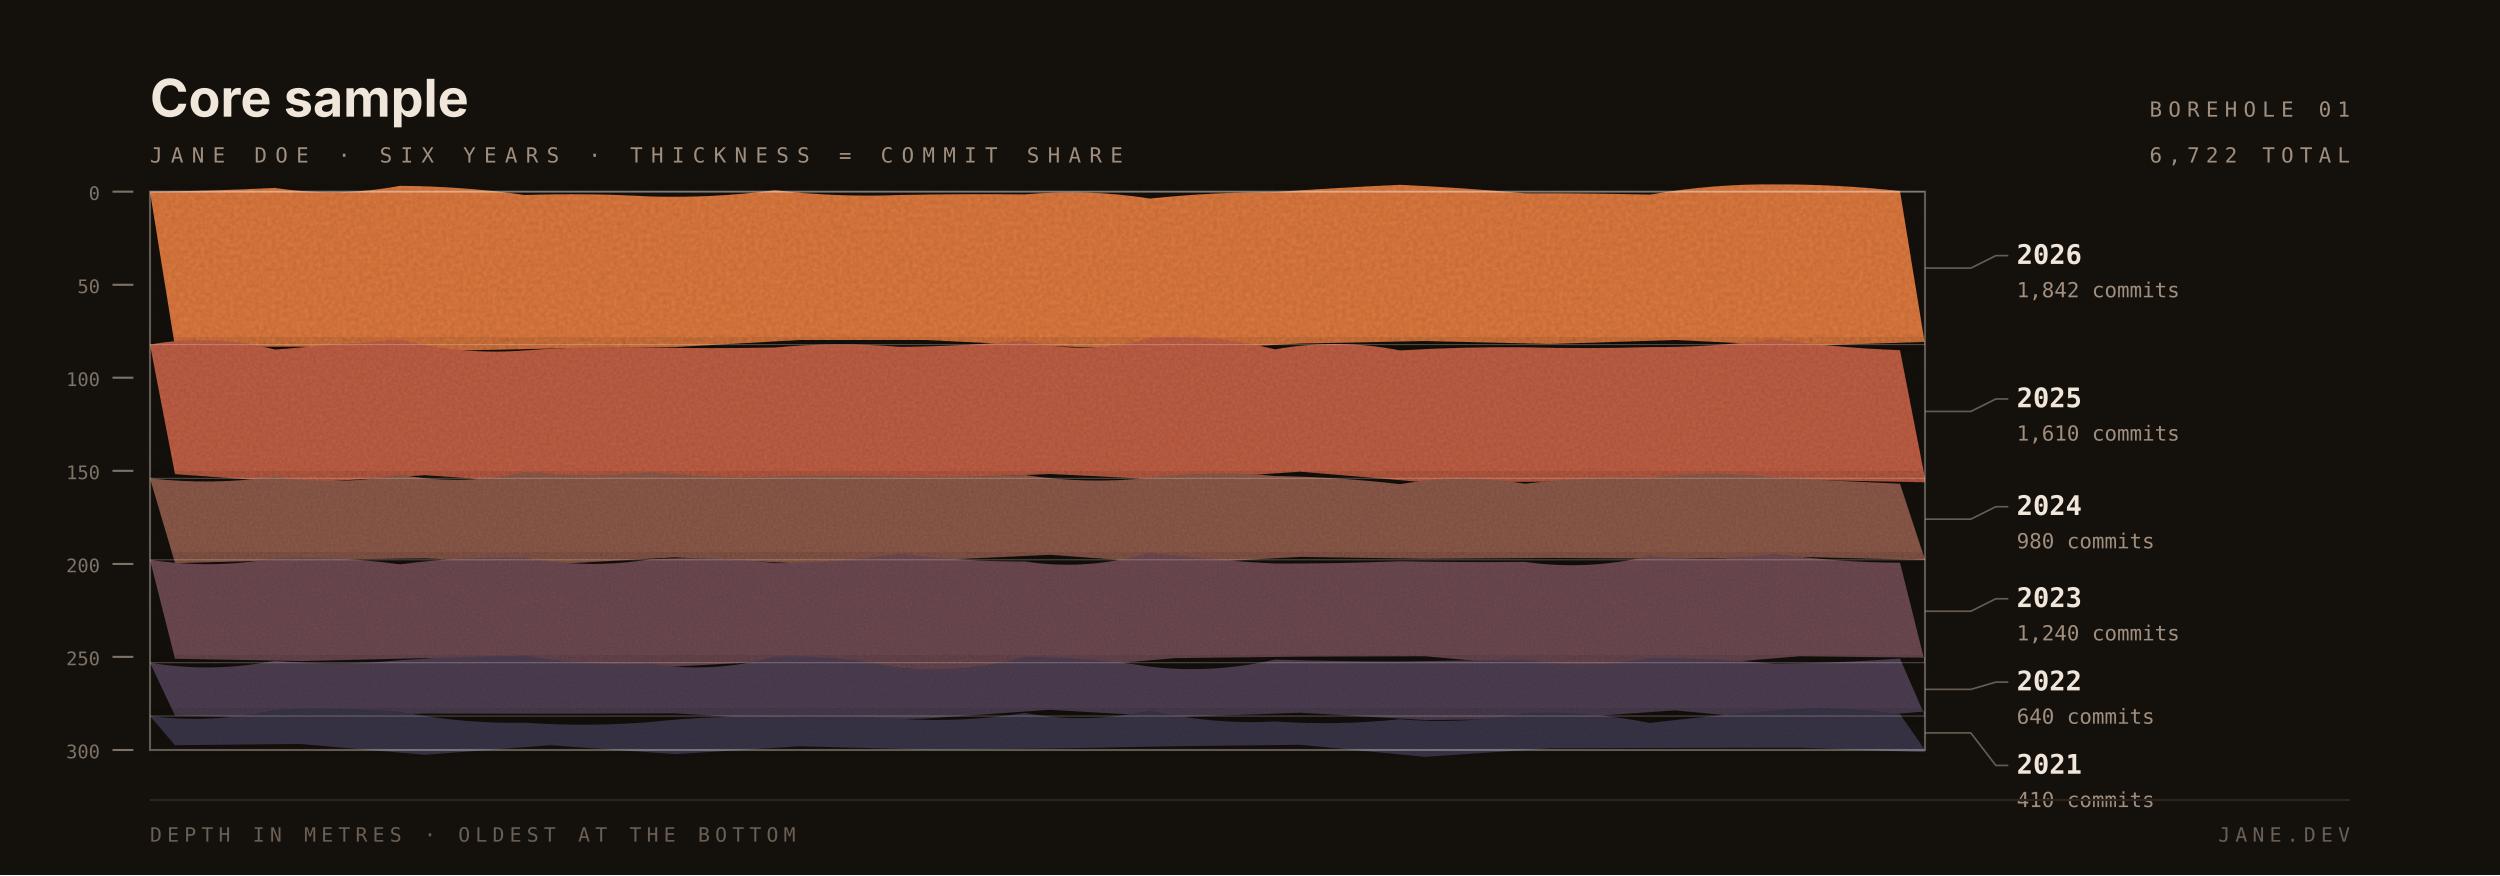
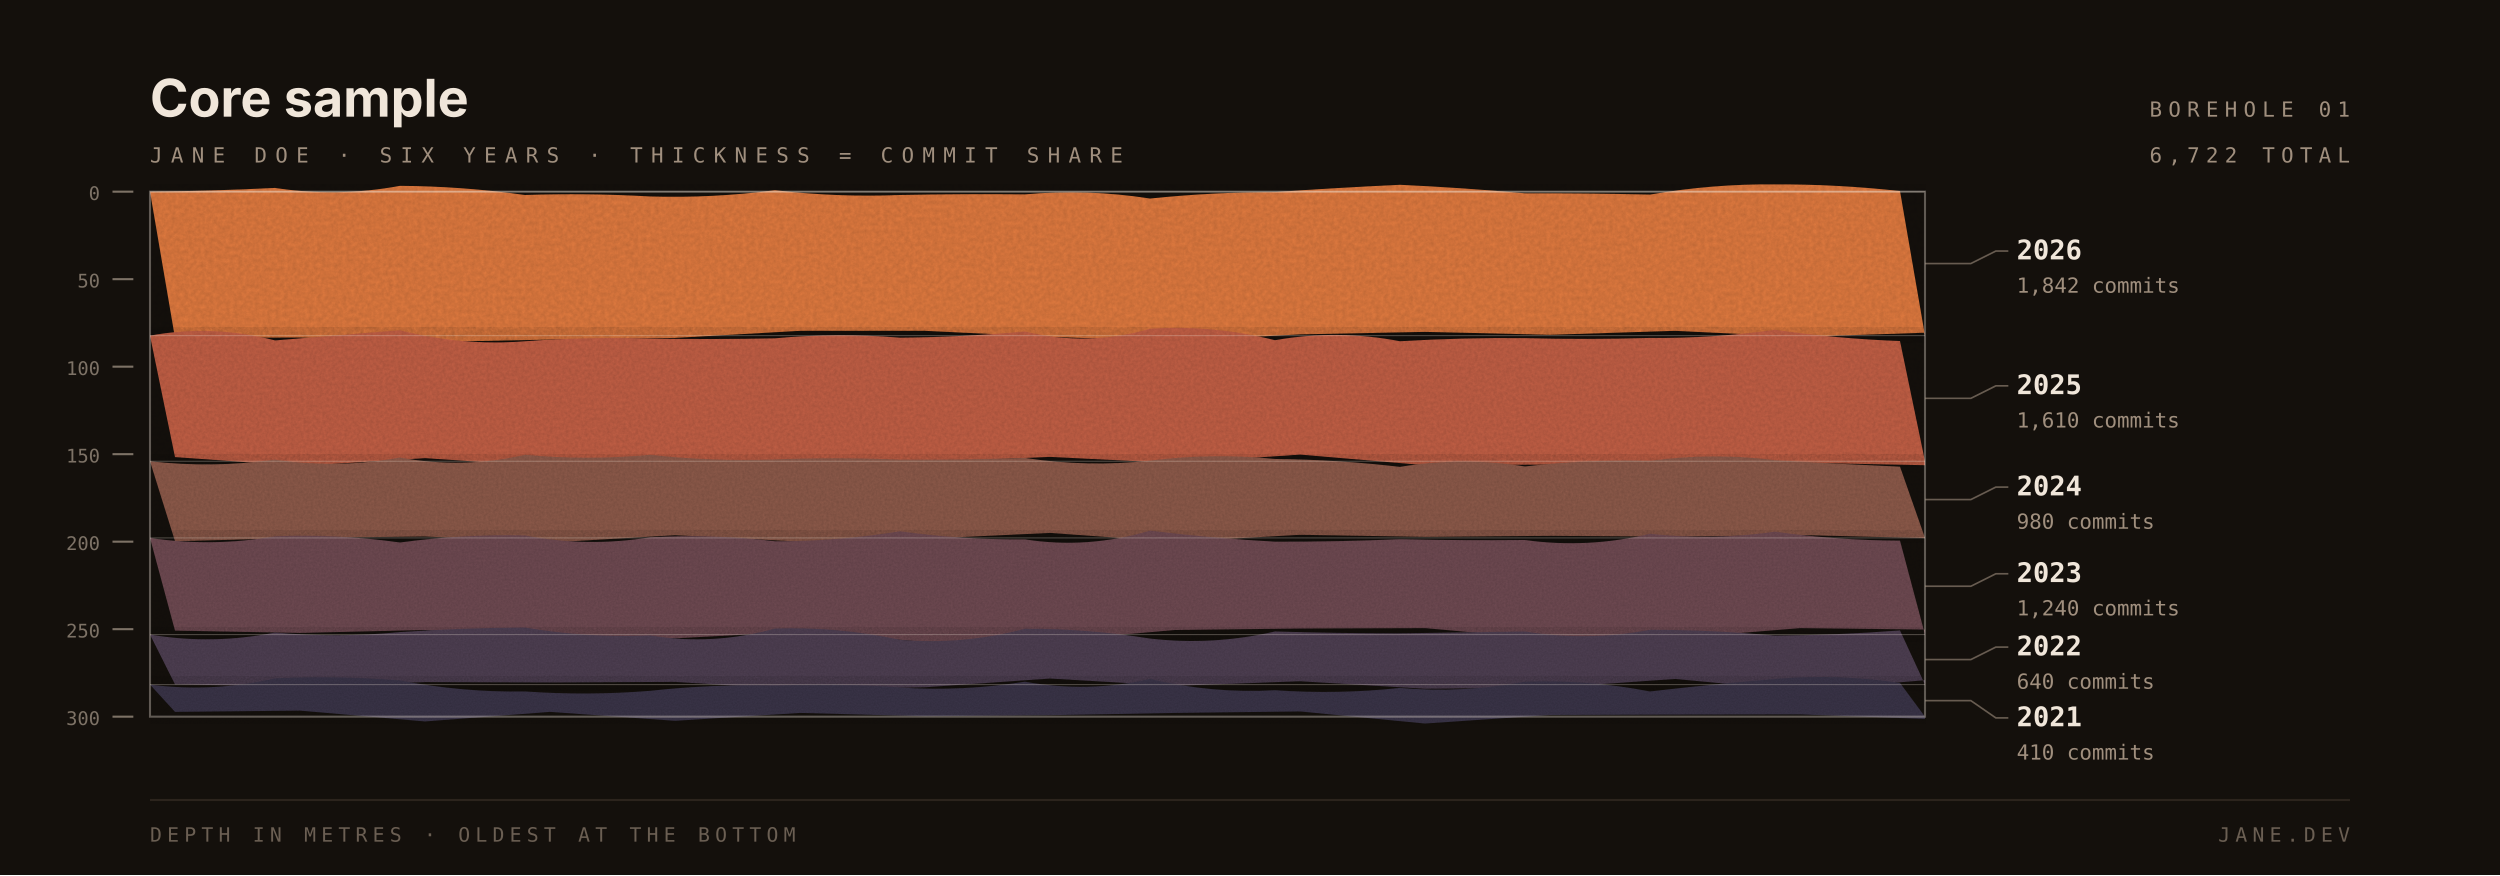
<svg xmlns="http://www.w3.org/2000/svg" viewBox="0 0 1200 420" width="1200" height="420" role="img" aria-label="Strata Core — six years of contributions as a drilled core sample">
  <defs>
    <filter id="st-g0" x="0" y="0" width="100%" height="100%">
      <feTurbulence type="fractalNoise" baseFrequency="0.50" numOctaves="3" seed="7" result="n" />
      <feColorMatrix in="n" type="matrix" values="0 0 0 0 0  0 0 0 0 0  0 0 0 0 0  0 0 0 0.28 0" />
    </filter>
    <filter id="st-g1" x="0" y="0" width="100%" height="100%">
      <feTurbulence type="fractalNoise" baseFrequency="0.66" numOctaves="3" seed="8" result="n" />
      <feColorMatrix in="n" type="matrix" values="0 0 0 0 0  0 0 0 0 0  0 0 0 0 0  0 0 0 0.28 0" />
    </filter>
    <filter id="st-g2" x="0" y="0" width="100%" height="100%">
      <feTurbulence type="fractalNoise" baseFrequency="0.82" numOctaves="3" seed="9" result="n" />
      <feColorMatrix in="n" type="matrix" values="0 0 0 0 0  0 0 0 0 0  0 0 0 0 0  0 0 0 0.28 0" />
    </filter>
    <filter id="st-g3" x="0" y="0" width="100%" height="100%">
      <feTurbulence type="fractalNoise" baseFrequency="0.98" numOctaves="3" seed="10" result="n" />
      <feColorMatrix in="n" type="matrix" values="0 0 0 0 0  0 0 0 0 0  0 0 0 0 0  0 0 0 0.28 0" />
    </filter>
    <filter id="st-g4" x="0" y="0" width="100%" height="100%">
      <feTurbulence type="fractalNoise" baseFrequency="1.14" numOctaves="3" seed="11" result="n" />
      <feColorMatrix in="n" type="matrix" values="0 0 0 0 0  0 0 0 0 0  0 0 0 0 0  0 0 0 0.28 0" />
    </filter>
    <filter id="st-g5" x="0" y="0" width="100%" height="100%">
      <feTurbulence type="fractalNoise" baseFrequency="1.30" numOctaves="3" seed="12" result="n" />
      <feColorMatrix in="n" type="matrix" values="0 0 0 0 0  0 0 0 0 0  0 0 0 0 0  0 0 0 0.28 0" />
    </filter>
  </defs>
  <rect width="1200" height="420" fill="#14100c" />
  <text x="72" y="56" font-family="system-ui, -apple-system, 'Segoe UI', sans-serif" font-size="25" font-weight="700" fill="#f0e6da">Core sample</text>
  <text x="72" y="78" font-family="ui-monospace, Menlo, Consolas, monospace" font-size="10" fill="#a08f7e" letter-spacing="4">JANE DOE · SIX YEARS · THICKNESS = COMMIT SHARE</text>
  <text x="1128" y="56" text-anchor="end" font-family="ui-monospace, Menlo, Consolas, monospace" font-size="10" fill="#a08f7e" letter-spacing="3">BOREHOLE 01</text>
  <text x="1128" y="78" text-anchor="end" font-family="ui-monospace, Menlo, Consolas, monospace" font-size="10" fill="#a08f7e" letter-spacing="3">6,722 TOTAL</text>
  <line x1="54" y1="92.0" x2="64" y2="92.0" stroke="#7d7266" />
  <text x="48" y="96.0" text-anchor="end" font-family="ui-monospace, Menlo, Consolas, monospace" font-size="9" fill="#7d7266">0</text>
-   <line x1="54" y1="136.7" x2="64" y2="136.7" stroke="#7d7266" />
-   <text x="48" y="140.7" text-anchor="end" font-family="ui-monospace, Menlo, Consolas, monospace" font-size="9" fill="#7d7266">50</text>
-   <line x1="54" y1="181.3" x2="64" y2="181.3" stroke="#7d7266" />
-   <text x="48" y="185.3" text-anchor="end" font-family="ui-monospace, Menlo, Consolas, monospace" font-size="9" fill="#7d7266">100</text>
-   <line x1="54" y1="226.0" x2="64" y2="226.0" stroke="#7d7266" />
-   <text x="48" y="230.0" text-anchor="end" font-family="ui-monospace, Menlo, Consolas, monospace" font-size="9" fill="#7d7266">150</text>
-   <line x1="54" y1="270.7" x2="64" y2="270.7" stroke="#7d7266" />
-   <text x="48" y="274.7" text-anchor="end" font-family="ui-monospace, Menlo, Consolas, monospace" font-size="9" fill="#7d7266">200</text>
-   <line x1="54" y1="315.3" x2="64" y2="315.3" stroke="#7d7266" />
-   <text x="48" y="319.3" text-anchor="end" font-family="ui-monospace, Menlo, Consolas, monospace" font-size="9" fill="#7d7266">250</text>
-   <line x1="54" y1="360.0" x2="64" y2="360.0" stroke="#7d7266" />
-   <text x="48" y="364.0" text-anchor="end" font-family="ui-monospace, Menlo, Consolas, monospace" font-size="9" fill="#7d7266">300</text>
+   <line x1="54" y1="134.0" x2="64" y2="134.0" stroke="#7d7266" />
+   <text x="48" y="138.0" text-anchor="end" font-family="ui-monospace, Menlo, Consolas, monospace" font-size="9" fill="#7d7266">50</text>
+   <line x1="54" y1="176.0" x2="64" y2="176.0" stroke="#7d7266" />
+   <text x="48" y="180.0" text-anchor="end" font-family="ui-monospace, Menlo, Consolas, monospace" font-size="9" fill="#7d7266">100</text>
+   <line x1="54" y1="218.0" x2="64" y2="218.0" stroke="#7d7266" />
+   <text x="48" y="222.0" text-anchor="end" font-family="ui-monospace, Menlo, Consolas, monospace" font-size="9" fill="#7d7266">150</text>
+   <line x1="54" y1="260.0" x2="64" y2="260.0" stroke="#7d7266" />
+   <text x="48" y="264.0" text-anchor="end" font-family="ui-monospace, Menlo, Consolas, monospace" font-size="9" fill="#7d7266">200</text>
+   <line x1="54" y1="302.0" x2="64" y2="302.0" stroke="#7d7266" />
+   <text x="48" y="306.0" text-anchor="end" font-family="ui-monospace, Menlo, Consolas, monospace" font-size="9" fill="#7d7266">250</text>
+   <line x1="54" y1="344.0" x2="64" y2="344.0" stroke="#7d7266" />
+   <text x="48" y="348.0" text-anchor="end" font-family="ui-monospace, Menlo, Consolas, monospace" font-size="9" fill="#7d7266">300</text>
  <g>
-     <path d="M72 92.0 Q102.0 91.7 132.0 90.2 Q162.0 94.8 192.0 89.2 Q222.0 89.4 252.0 93.6 Q282.0 92.6 312.0 94.3 Q342.0 95.2 372.0 91.3 Q402.0 94.8 432.0 93.6 Q462.0 93.0 492.0 93.3 Q522.0 90.6 552.0 95.3 Q582.0 92.2 612.0 92.2 Q642.0 90.1 672.0 88.7 Q702.0 90.1 732.0 92.8 Q762.0 92.7 792.0 93.4 Q822.0 88.2 852.0 88.5 Q882.0 88.4 912.0 91.7 L924 165.4 L924.0 164.1 L864.0 166.1 L804.0 163.2 L744.0 165.1 L684.0 163.7 L624.0 164.9 L564.0 168.1 L504.0 166.1 L444.0 163.2 L384.0 163.2 L324.0 166.6 L264.0 167.3 L204.0 168.6 L144.0 166.4 L84.0 166.5 Z" fill="#e07a3f" />
-     <path d="M72 92.0 Q102.0 91.7 132.0 90.2 Q162.0 94.8 192.0 89.2 Q222.0 89.4 252.0 93.6 Q282.0 92.6 312.0 94.3 Q342.0 95.2 372.0 91.3 Q402.0 94.8 432.0 93.6 Q462.0 93.0 492.0 93.3 Q522.0 90.6 552.0 95.3 Q582.0 92.2 612.0 92.2 Q642.0 90.1 672.0 88.7 Q702.0 90.1 732.0 92.8 Q762.0 92.7 792.0 93.4 Q822.0 88.2 852.0 88.5 Q882.0 88.4 912.0 91.7 L924 165.4 L924.0 164.1 L864.0 166.1 L804.0 163.2 L744.0 165.1 L684.0 163.7 L624.0 164.9 L564.0 168.1 L504.0 166.1 L444.0 163.2 L384.0 163.2 L324.0 166.6 L264.0 167.3 L204.0 168.6 L144.0 166.4 L84.0 166.5 Z" fill="#000" filter="url(#st-g0)" opacity="0.55" />
-     <path d="M72 165.4 Q102.0 160.0 132.0 167.8 Q162.0 165.3 192.0 162.9 Q222.0 170.6 252.0 168.2 Q282.0 166.0 312.0 166.8 Q342.0 167.4 372.0 166.8 Q402.0 164.0 432.0 166.5 Q462.0 166.2 492.0 163.5 Q522.0 170.9 552.0 162.2 Q582.0 160.2 612.0 167.7 Q642.0 162.3 672.0 168.2 Q702.0 166.4 732.0 166.7 Q762.0 167.5 792.0 166.6 Q822.0 166.8 852.0 162.7 Q882.0 167.0 912.0 168.1 L924 229.6 L924.0 231.5 L864.0 230.3 L804.0 229.8 L744.0 231.2 L684.0 231.5 L624.0 226.4 L564.0 230.5 L504.0 227.5 L444.0 230.1 L384.0 229.7 L324.0 230.5 L264.0 232.3 L204.0 228.1 L144.0 231.9 L84.0 227.6 Z" fill="#c25f45" />
-     <path d="M72 165.4 Q102.0 160.0 132.0 167.8 Q162.0 165.3 192.0 162.9 Q222.0 170.6 252.0 168.2 Q282.0 166.0 312.0 166.8 Q342.0 167.4 372.0 166.8 Q402.0 164.0 432.0 166.5 Q462.0 166.2 492.0 163.5 Q522.0 170.9 552.0 162.2 Q582.0 160.2 612.0 167.7 Q642.0 162.3 672.0 168.2 Q702.0 166.4 732.0 166.7 Q762.0 167.5 792.0 166.6 Q822.0 166.8 852.0 162.7 Q882.0 167.0 912.0 168.1 L924 229.6 L924.0 231.5 L864.0 230.3 L804.0 229.8 L744.0 231.2 L684.0 231.5 L624.0 226.4 L564.0 230.5 L504.0 227.5 L444.0 230.1 L384.0 229.7 L324.0 230.5 L264.0 232.3 L204.0 228.1 L144.0 231.9 L84.0 227.6 Z" fill="#000" filter="url(#st-g1)" opacity="0.55" />
-     <path d="M72 229.6 Q102.0 233.0 132.0 228.8 Q162.0 233.3 192.0 227.8 Q222.0 233.4 252.0 226.5 Q282.0 229.4 312.0 226.5 Q342.0 229.8 372.0 228.7 Q402.0 227.7 432.0 228.8 Q462.0 229.0 492.0 228.0 Q522.0 232.6 552.0 229.3 Q582.0 225.5 612.0 228.5 Q642.0 228.9 672.0 232.4 Q702.0 227.3 732.0 232.2 Q762.0 228.6 792.0 229.5 Q822.0 225.3 852.0 229.1 Q882.0 230.9 912.0 232.2 L924 268.7 L924.0 268.8 L864.0 267.3 L804.0 268.2 L744.0 267.8 L684.0 268.2 L624.0 267.3 L564.0 270.7 L504.0 266.3 L444.0 269.1 L384.0 270.5 L324.0 267.5 L264.0 270.9 L204.0 268.0 L144.0 268.7 L84.0 270.3 Z" fill="#8d5a4a" />
-     <path d="M72 229.6 Q102.0 233.0 132.0 228.8 Q162.0 233.3 192.0 227.8 Q222.0 233.4 252.0 226.5 Q282.0 229.4 312.0 226.5 Q342.0 229.8 372.0 228.7 Q402.0 227.7 432.0 228.8 Q462.0 229.0 492.0 228.0 Q522.0 232.6 552.0 229.3 Q582.0 225.5 612.0 228.5 Q642.0 228.9 672.0 232.4 Q702.0 227.3 732.0 232.2 Q762.0 228.6 792.0 229.5 Q822.0 225.3 852.0 229.1 Q882.0 230.9 912.0 232.2 L924 268.7 L924.0 268.8 L864.0 267.3 L804.0 268.2 L744.0 267.8 L684.0 268.2 L624.0 267.3 L564.0 270.7 L504.0 266.3 L444.0 269.1 L384.0 270.5 L324.0 267.5 L264.0 270.9 L204.0 268.0 L144.0 268.7 L84.0 270.3 Z" fill="#000" filter="url(#st-g2)" opacity="0.55" />
-     <path d="M72 268.7 Q102.0 273.3 132.0 267.9 Q162.0 266.8 192.0 270.9 Q222.0 266.9 252.0 267.6 Q282.0 273.3 312.0 268.5 Q342.0 266.7 372.0 270.3 Q402.0 270.4 432.0 265.6 Q462.0 269.7 492.0 269.5 Q522.0 274.1 552.0 265.2 Q582.0 269.0 612.0 270.5 Q642.0 270.6 672.0 269.4 Q702.0 270.0 732.0 269.7 Q762.0 274.0 792.0 266.8 Q822.0 270.0 852.0 265.7 Q882.0 270.0 912.0 270.1 L924 318.1 L924.0 315.7 L864.0 315.0 L804.0 319.9 L744.0 320.4 L684.0 315.0 L624.0 315.2 L564.0 315.9 L504.0 321.1 L444.0 321.6 L384.0 316.7 L324.0 319.9 L264.0 319.8 L204.0 315.9 L144.0 317.3 L84.0 316.2 Z" fill="#6f4a52" />
-     <path d="M72 268.7 Q102.0 273.3 132.0 267.9 Q162.0 266.8 192.0 270.9 Q222.0 266.9 252.0 267.6 Q282.0 273.3 312.0 268.5 Q342.0 266.7 372.0 270.3 Q402.0 270.4 432.0 265.6 Q462.0 269.7 492.0 269.5 Q522.0 274.1 552.0 265.2 Q582.0 269.0 612.0 270.5 Q642.0 270.6 672.0 269.4 Q702.0 270.0 732.0 269.7 Q762.0 274.0 792.0 266.8 Q822.0 270.0 852.0 265.7 Q882.0 270.0 912.0 270.1 L924 318.1 L924.0 315.7 L864.0 315.0 L804.0 319.9 L744.0 320.4 L684.0 315.0 L624.0 315.2 L564.0 315.9 L504.0 321.1 L444.0 321.6 L384.0 316.7 L324.0 319.9 L264.0 319.8 L204.0 315.9 L144.0 317.3 L84.0 316.2 Z" fill="#000" filter="url(#st-g3)" opacity="0.55" />
-     <path d="M72 318.1 Q102.0 323.1 132.0 317.1 Q162.0 319.8 192.0 316.9 Q222.0 314.9 252.0 314.7 Q282.0 319.8 312.0 318.5 Q342.0 323.5 372.0 315.2 Q402.0 314.2 432.0 320.6 Q462.0 323.2 492.0 315.4 Q522.0 315.2 552.0 320.0 Q582.0 323.5 612.0 316.6 Q642.0 317.5 672.0 317.5 Q702.0 317.0 732.0 316.6 Q762.0 321.5 792.0 315.8 Q822.0 315.8 852.0 318.6 Q882.0 318.4 912.0 316.1 L924 343.7 L924.0 341.5 L864.0 346.6 L804.0 341.0 L744.0 345.1 L684.0 345.6 L624.0 342.1 L564.0 344.2 L504.0 340.7 L444.0 344.9 L384.0 346.1 L324.0 342.4 L264.0 342.6 L204.0 342.5 L144.0 344.6 L84.0 343.5 Z" fill="#4e3f52" />
-     <path d="M72 318.1 Q102.0 323.1 132.0 317.1 Q162.0 319.8 192.0 316.9 Q222.0 314.9 252.0 314.7 Q282.0 319.8 312.0 318.5 Q342.0 323.5 372.0 315.2 Q402.0 314.2 432.0 320.6 Q462.0 323.2 492.0 315.4 Q522.0 315.2 552.0 320.0 Q582.0 323.5 612.0 316.6 Q642.0 317.5 672.0 317.5 Q702.0 317.0 732.0 316.6 Q762.0 321.5 792.0 315.8 Q822.0 315.8 852.0 318.6 Q882.0 318.4 912.0 316.1 L924 343.7 L924.0 341.5 L864.0 346.6 L804.0 341.0 L744.0 345.1 L684.0 345.6 L624.0 342.1 L564.0 344.2 L504.0 340.7 L444.0 344.9 L384.0 346.1 L324.0 342.4 L264.0 342.6 L204.0 342.5 L144.0 344.6 L84.0 343.5 Z" fill="#000" filter="url(#st-g4)" opacity="0.55" />
-     <path d="M72 343.7 Q102.0 347.5 132.0 340.7 Q162.0 339.2 192.0 341.6 Q222.0 347.5 252.0 346.9 Q282.0 349.0 312.0 346.6 Q342.0 343.3 372.0 344.2 Q402.0 342.9 432.0 345.0 Q462.0 347.0 492.0 342.2 Q522.0 347.8 552.0 340.9 Q582.0 348.0 612.0 346.3 Q642.0 348.4 672.0 345.2 Q702.0 347.9 732.0 342.3 Q762.0 341.1 792.0 347.0 Q822.0 343.5 852.0 340.9 Q882.0 338.3 912.0 342.8 L924 360.0 L924.0 361.1 L864.0 358.9 L804.0 359.0 L744.0 359.2 L684.0 363.3 L624.0 357.5 L564.0 358.2 L504.0 359.3 L444.0 359.8 L384.0 358.2 L324.0 362.0 L264.0 357.7 L204.0 362.3 L144.0 357.1 L84.0 357.7 Z" fill="#3a3448" />
-     <path d="M72 343.7 Q102.0 347.5 132.0 340.7 Q162.0 339.2 192.0 341.6 Q222.0 347.5 252.0 346.9 Q282.0 349.0 312.0 346.6 Q342.0 343.3 372.0 344.2 Q402.0 342.9 432.0 345.0 Q462.0 347.0 492.0 342.2 Q522.0 347.8 552.0 340.9 Q582.0 348.0 612.0 346.3 Q642.0 348.4 672.0 345.2 Q702.0 347.9 732.0 342.3 Q762.0 341.1 792.0 347.0 Q822.0 343.5 852.0 340.9 Q882.0 338.3 912.0 342.8 L924 360.0 L924.0 361.1 L864.0 358.9 L804.0 359.0 L744.0 359.2 L684.0 363.3 L624.0 357.5 L564.0 358.2 L504.0 359.3 L444.0 359.8 L384.0 358.2 L324.0 362.0 L264.0 357.7 L204.0 362.3 L144.0 357.1 L84.0 357.7 Z" fill="#000" filter="url(#st-g5)" opacity="0.55" />
+     <path d="M72 92.0 Q102.0 91.7 132.0 90.2 Q162.0 94.8 192.0 89.2 Q222.0 89.4 252.0 93.6 Q282.0 92.6 312.0 94.3 Q342.0 95.2 372.0 91.3 Q402.0 94.8 432.0 93.6 Q462.0 93.0 492.0 93.3 Q522.0 90.6 552.0 95.3 Q582.0 92.2 612.0 92.2 Q642.0 90.1 672.0 88.7 Q702.0 90.1 732.0 92.8 Q762.0 92.7 792.0 93.4 Q822.0 88.2 852.0 88.5 Q882.0 88.4 912.0 91.7 L924 161.1 L924.0 159.7 L864.0 161.7 L804.0 158.8 L744.0 160.7 L684.0 159.3 L624.0 160.5 L564.0 163.7 L504.0 161.7 L444.0 158.8 L384.0 158.8 L324.0 162.2 L264.0 163.0 L204.0 164.2 L144.0 162.0 L84.0 162.2 Z" fill="#e07a3f" />
+     <path d="M72 92.0 Q102.0 91.7 132.0 90.2 Q162.0 94.8 192.0 89.2 Q222.0 89.4 252.0 93.6 Q282.0 92.6 312.0 94.3 Q342.0 95.2 372.0 91.3 Q402.0 94.8 432.0 93.6 Q462.0 93.0 492.0 93.3 Q522.0 90.6 552.0 95.3 Q582.0 92.2 612.0 92.2 Q642.0 90.1 672.0 88.7 Q702.0 90.1 732.0 92.8 Q762.0 92.7 792.0 93.4 Q822.0 88.2 852.0 88.5 Q882.0 88.4 912.0 91.7 L924 161.1 L924.0 159.7 L864.0 161.7 L804.0 158.8 L744.0 160.7 L684.0 159.3 L624.0 160.5 L564.0 163.7 L504.0 161.7 L444.0 158.8 L384.0 158.8 L324.0 162.2 L264.0 163.0 L204.0 164.2 L144.0 162.0 L84.0 162.2 Z" fill="#000" filter="url(#st-g0)" opacity="0.55" />
+     <path d="M72 161.1 Q102.0 155.6 132.0 163.4 Q162.0 160.9 192.0 158.5 Q222.0 166.2 252.0 163.8 Q282.0 161.6 312.0 162.5 Q342.0 163.0 372.0 162.4 Q402.0 159.6 432.0 162.1 Q462.0 161.8 492.0 159.1 Q522.0 166.5 552.0 157.8 Q582.0 155.8 612.0 163.3 Q642.0 158.0 672.0 163.8 Q702.0 162.0 732.0 162.3 Q762.0 163.1 792.0 162.2 Q822.0 162.5 852.0 158.3 Q882.0 162.6 912.0 163.7 L924 221.4 L924.0 223.3 L864.0 222.1 L804.0 221.6 L744.0 223.0 L684.0 223.3 L624.0 218.2 L564.0 222.3 L504.0 219.3 L444.0 221.9 L384.0 221.4 L324.0 222.3 L264.0 224.0 L204.0 219.9 L144.0 223.7 L84.0 219.4 Z" fill="#c25f45" />
+     <path d="M72 161.1 Q102.0 155.6 132.0 163.4 Q162.0 160.9 192.0 158.5 Q222.0 166.2 252.0 163.8 Q282.0 161.6 312.0 162.5 Q342.0 163.0 372.0 162.4 Q402.0 159.6 432.0 162.1 Q462.0 161.8 492.0 159.1 Q522.0 166.5 552.0 157.8 Q582.0 155.8 612.0 163.3 Q642.0 158.0 672.0 163.8 Q702.0 162.0 732.0 162.3 Q762.0 163.1 792.0 162.2 Q822.0 162.5 852.0 158.3 Q882.0 162.6 912.0 163.7 L924 221.4 L924.0 223.3 L864.0 222.1 L804.0 221.6 L744.0 223.0 L684.0 223.3 L624.0 218.2 L564.0 222.3 L504.0 219.3 L444.0 221.9 L384.0 221.4 L324.0 222.3 L264.0 224.0 L204.0 219.9 L144.0 223.7 L84.0 219.4 Z" fill="#000" filter="url(#st-g1)" opacity="0.55" />
+     <path d="M72 221.4 Q102.0 224.8 132.0 220.6 Q162.0 225.1 192.0 219.6 Q222.0 225.2 252.0 218.3 Q282.0 221.1 312.0 218.3 Q342.0 221.6 372.0 220.5 Q402.0 219.4 432.0 220.6 Q462.0 220.8 492.0 219.8 Q522.0 224.4 552.0 221.1 Q582.0 217.3 612.0 220.3 Q642.0 220.6 672.0 224.1 Q702.0 219.1 732.0 223.9 Q762.0 220.4 792.0 221.2 Q822.0 217.1 852.0 220.9 Q882.0 222.7 912.0 224.0 L924 258.2 L924.0 258.3 L864.0 256.8 L804.0 257.6 L744.0 257.2 L684.0 257.7 L624.0 256.7 L564.0 260.1 L504.0 255.8 L444.0 258.6 L384.0 260.0 L324.0 256.9 L264.0 260.4 L204.0 257.5 L144.0 258.2 L84.0 259.8 Z" fill="#8d5a4a" />
+     <path d="M72 221.4 Q102.0 224.8 132.0 220.6 Q162.0 225.1 192.0 219.6 Q222.0 225.2 252.0 218.3 Q282.0 221.1 312.0 218.3 Q342.0 221.6 372.0 220.5 Q402.0 219.4 432.0 220.6 Q462.0 220.8 492.0 219.8 Q522.0 224.4 552.0 221.1 Q582.0 217.3 612.0 220.3 Q642.0 220.6 672.0 224.1 Q702.0 219.1 732.0 223.9 Q762.0 220.4 792.0 221.2 Q822.0 217.1 852.0 220.9 Q882.0 222.7 912.0 224.0 L924 258.2 L924.0 258.3 L864.0 256.8 L804.0 257.6 L744.0 257.2 L684.0 257.7 L624.0 256.7 L564.0 260.1 L504.0 255.8 L444.0 258.6 L384.0 260.0 L324.0 256.9 L264.0 260.4 L204.0 257.5 L144.0 258.2 L84.0 259.8 Z" fill="#000" filter="url(#st-g2)" opacity="0.55" />
+     <path d="M72 258.2 Q102.0 262.7 132.0 257.4 Q162.0 256.2 192.0 260.4 Q222.0 256.3 252.0 257.0 Q282.0 262.8 312.0 257.9 Q342.0 256.2 372.0 259.8 Q402.0 259.9 432.0 255.0 Q462.0 259.2 492.0 258.9 Q522.0 263.6 552.0 254.7 Q582.0 258.4 612.0 260.0 Q642.0 260.1 672.0 258.8 Q702.0 259.5 732.0 259.2 Q762.0 263.4 792.0 256.2 Q822.0 259.5 852.0 255.2 Q882.0 259.4 912.0 259.5 L924 304.6 L924.0 302.2 L864.0 301.5 L804.0 306.4 L744.0 306.9 L684.0 301.5 L624.0 301.7 L564.0 302.4 L504.0 307.6 L444.0 308.1 L384.0 303.2 L324.0 306.4 L264.0 306.3 L204.0 302.4 L144.0 303.8 L84.0 302.7 Z" fill="#6f4a52" />
+     <path d="M72 258.2 Q102.0 262.7 132.0 257.4 Q162.0 256.2 192.0 260.4 Q222.0 256.3 252.0 257.0 Q282.0 262.8 312.0 257.9 Q342.0 256.2 372.0 259.8 Q402.0 259.9 432.0 255.0 Q462.0 259.2 492.0 258.9 Q522.0 263.6 552.0 254.7 Q582.0 258.4 612.0 260.0 Q642.0 260.1 672.0 258.8 Q702.0 259.5 732.0 259.2 Q762.0 263.4 792.0 256.2 Q822.0 259.5 852.0 255.2 Q882.0 259.4 912.0 259.5 L924 304.6 L924.0 302.2 L864.0 301.5 L804.0 306.4 L744.0 306.9 L684.0 301.5 L624.0 301.7 L564.0 302.4 L504.0 307.6 L444.0 308.1 L384.0 303.2 L324.0 306.4 L264.0 306.3 L204.0 302.4 L144.0 303.8 L84.0 302.7 Z" fill="#000" filter="url(#st-g3)" opacity="0.55" />
+     <path d="M72 304.6 Q102.0 309.6 132.0 303.6 Q162.0 306.3 192.0 303.4 Q222.0 301.4 252.0 301.2 Q282.0 306.3 312.0 305.0 Q342.0 310.0 372.0 301.7 Q402.0 300.7 432.0 307.1 Q462.0 309.7 492.0 301.8 Q522.0 301.7 552.0 306.5 Q582.0 310.0 612.0 303.1 Q642.0 304.0 672.0 304.0 Q702.0 303.5 732.0 303.1 Q762.0 308.0 792.0 302.3 Q822.0 302.3 852.0 305.1 Q882.0 304.9 912.0 302.6 L924 328.6 L924.0 326.5 L864.0 331.5 L804.0 325.9 L744.0 330.1 L684.0 330.6 L624.0 327.0 L564.0 329.2 L504.0 325.7 L444.0 329.9 L384.0 331.1 L324.0 327.3 L264.0 327.6 L204.0 327.4 L144.0 329.6 L84.0 328.5 Z" fill="#4e3f52" />
+     <path d="M72 304.6 Q102.0 309.6 132.0 303.6 Q162.0 306.3 192.0 303.4 Q222.0 301.4 252.0 301.2 Q282.0 306.3 312.0 305.0 Q342.0 310.0 372.0 301.7 Q402.0 300.7 432.0 307.1 Q462.0 309.7 492.0 301.8 Q522.0 301.7 552.0 306.5 Q582.0 310.0 612.0 303.1 Q642.0 304.0 672.0 304.0 Q702.0 303.5 732.0 303.1 Q762.0 308.0 792.0 302.3 Q822.0 302.3 852.0 305.1 Q882.0 304.9 912.0 302.6 L924 328.6 L924.0 326.5 L864.0 331.5 L804.0 325.9 L744.0 330.1 L684.0 330.6 L624.0 327.0 L564.0 329.2 L504.0 325.7 L444.0 329.9 L384.0 331.1 L324.0 327.3 L264.0 327.6 L204.0 327.4 L144.0 329.6 L84.0 328.5 Z" fill="#000" filter="url(#st-g4)" opacity="0.55" />
+     <path d="M72 328.6 Q102.0 332.5 132.0 325.6 Q162.0 324.2 192.0 326.6 Q222.0 332.4 252.0 331.9 Q282.0 334.0 312.0 331.6 Q342.0 328.3 372.0 329.1 Q402.0 327.8 432.0 330.0 Q462.0 332.0 492.0 327.2 Q522.0 332.7 552.0 325.9 Q582.0 333.0 612.0 331.3 Q642.0 333.4 672.0 330.2 Q702.0 332.8 732.0 327.2 Q762.0 326.1 792.0 331.9 Q822.0 328.4 852.0 325.9 Q882.0 323.3 912.0 327.8 L924 344.0 L924.0 345.1 L864.0 342.9 L804.0 343.0 L744.0 343.2 L684.0 347.3 L624.0 341.5 L564.0 342.2 L504.0 343.3 L444.0 343.8 L384.0 342.2 L324.0 346.0 L264.0 341.7 L204.0 346.3 L144.0 341.1 L84.0 341.7 Z" fill="#3a3448" />
+     <path d="M72 328.6 Q102.0 332.5 132.0 325.6 Q162.0 324.2 192.0 326.6 Q222.0 332.4 252.0 331.9 Q282.0 334.0 312.0 331.6 Q342.0 328.3 372.0 329.1 Q402.0 327.8 432.0 330.0 Q462.0 332.0 492.0 327.2 Q522.0 332.7 552.0 325.9 Q582.0 333.0 612.0 331.3 Q642.0 333.4 672.0 330.2 Q702.0 332.8 732.0 327.2 Q762.0 326.1 792.0 331.9 Q822.0 328.4 852.0 325.9 Q882.0 323.3 912.0 327.8 L924 344.0 L924.0 345.1 L864.0 342.9 L804.0 343.0 L744.0 343.2 L684.0 347.3 L624.0 341.5 L564.0 342.2 L504.0 343.3 L444.0 343.8 L384.0 342.2 L324.0 346.0 L264.0 341.7 L204.0 346.3 L144.0 341.1 L84.0 341.7 Z" fill="#000" filter="url(#st-g5)" opacity="0.55" />
  </g>
-   <rect x="72" y="92" width="852" height="268" fill="none" stroke="#f0e6da" stroke-width="1" opacity="0.35" />
-   <text x="968" y="126.7" font-family="ui-monospace, Menlo, Consolas, monospace" font-size="13" font-weight="700" fill="#f0e6da">2026</text>
-   <text x="968" y="142.7" font-family="ui-monospace, Menlo, Consolas, monospace" font-size="10" fill="#a08f7e">1,842 commits</text>
-   <path d="M924 128.7 L946 128.7 L958 122.7 L964 122.7" fill="none" stroke="#a08f7e" stroke-width="0.8" opacity="0.6" />
+   <rect x="72" y="92" width="852" height="252" fill="none" stroke="#f0e6da" stroke-width="1" opacity="0.35" />
+   <text x="968" y="124.5" font-family="ui-monospace, Menlo, Consolas, monospace" font-size="13" font-weight="700" fill="#f0e6da">2026</text>
+   <text x="968" y="140.5" font-family="ui-monospace, Menlo, Consolas, monospace" font-size="10" fill="#a08f7e">1,842 commits</text>
+   <path d="M924 126.5 L946 126.5 L958 120.5 L964 120.5" fill="none" stroke="#a08f7e" stroke-width="0.8" opacity="0.6" />
  <line x1="72" y1="92.0" x2="924" y2="92.0" stroke="#f0e6da" stroke-width="0.5" opacity="0.28" />
-   <text x="968" y="195.5" font-family="ui-monospace, Menlo, Consolas, monospace" font-size="13" font-weight="700" fill="#f0e6da">2025</text>
-   <text x="968" y="211.5" font-family="ui-monospace, Menlo, Consolas, monospace" font-size="10" fill="#a08f7e">1,610 commits</text>
-   <path d="M924 197.5 L946 197.5 L958 191.5 L964 191.5" fill="none" stroke="#a08f7e" stroke-width="0.8" opacity="0.6" />
-   <line x1="72" y1="165.4" x2="924" y2="165.4" stroke="#f0e6da" stroke-width="0.5" opacity="0.28" />
-   <text x="968" y="247.2" font-family="ui-monospace, Menlo, Consolas, monospace" font-size="13" font-weight="700" fill="#f0e6da">2024</text>
-   <text x="968" y="263.2" font-family="ui-monospace, Menlo, Consolas, monospace" font-size="10" fill="#a08f7e">980 commits</text>
-   <path d="M924 249.2 L946 249.2 L958 243.2 L964 243.2" fill="none" stroke="#a08f7e" stroke-width="0.8" opacity="0.6" />
-   <line x1="72" y1="229.6" x2="924" y2="229.6" stroke="#f0e6da" stroke-width="0.5" opacity="0.28" />
-   <text x="968" y="291.4" font-family="ui-monospace, Menlo, Consolas, monospace" font-size="13" font-weight="700" fill="#f0e6da">2023</text>
-   <text x="968" y="307.4" font-family="ui-monospace, Menlo, Consolas, monospace" font-size="10" fill="#a08f7e">1,240 commits</text>
-   <path d="M924 293.4 L946 293.4 L958 287.4 L964 287.4" fill="none" stroke="#a08f7e" stroke-width="0.8" opacity="0.6" />
-   <line x1="72" y1="268.7" x2="924" y2="268.7" stroke="#f0e6da" stroke-width="0.5" opacity="0.28" />
-   <text x="968" y="331.4" font-family="ui-monospace, Menlo, Consolas, monospace" font-size="13" font-weight="700" fill="#f0e6da">2022</text>
-   <text x="968" y="347.4" font-family="ui-monospace, Menlo, Consolas, monospace" font-size="10" fill="#a08f7e">640 commits</text>
-   <path d="M924 330.9 L946 330.9 L958 327.4 L964 327.4" fill="none" stroke="#a08f7e" stroke-width="0.8" opacity="0.6" />
-   <line x1="72" y1="318.1" x2="924" y2="318.1" stroke="#f0e6da" stroke-width="0.5" opacity="0.28" />
-   <text x="968" y="371.4" font-family="ui-monospace, Menlo, Consolas, monospace" font-size="13" font-weight="700" fill="#f0e6da">2021</text>
-   <text x="968" y="387.4" font-family="ui-monospace, Menlo, Consolas, monospace" font-size="10" fill="#a08f7e">410 commits</text>
-   <path d="M924 351.8 L946 351.8 L958 367.4 L964 367.4" fill="none" stroke="#a08f7e" stroke-width="0.8" opacity="0.6" />
-   <line x1="72" y1="343.7" x2="924" y2="343.7" stroke="#f0e6da" stroke-width="0.5" opacity="0.28" />
+   <text x="968" y="189.2" font-family="ui-monospace, Menlo, Consolas, monospace" font-size="13" font-weight="700" fill="#f0e6da">2025</text>
+   <text x="968" y="205.2" font-family="ui-monospace, Menlo, Consolas, monospace" font-size="10" fill="#a08f7e">1,610 commits</text>
+   <path d="M924 191.2 L946 191.2 L958 185.2 L964 185.2" fill="none" stroke="#a08f7e" stroke-width="0.8" opacity="0.6" />
+   <line x1="72" y1="161.1" x2="924" y2="161.1" stroke="#f0e6da" stroke-width="0.5" opacity="0.28" />
+   <text x="968" y="237.8" font-family="ui-monospace, Menlo, Consolas, monospace" font-size="13" font-weight="700" fill="#f0e6da">2024</text>
+   <text x="968" y="253.8" font-family="ui-monospace, Menlo, Consolas, monospace" font-size="10" fill="#a08f7e">980 commits</text>
+   <path d="M924 239.8 L946 239.8 L958 233.8 L964 233.8" fill="none" stroke="#a08f7e" stroke-width="0.8" opacity="0.6" />
+   <line x1="72" y1="221.4" x2="924" y2="221.4" stroke="#f0e6da" stroke-width="0.5" opacity="0.28" />
+   <text x="968" y="279.4" font-family="ui-monospace, Menlo, Consolas, monospace" font-size="13" font-weight="700" fill="#f0e6da">2023</text>
+   <text x="968" y="295.4" font-family="ui-monospace, Menlo, Consolas, monospace" font-size="10" fill="#a08f7e">1,240 commits</text>
+   <path d="M924 281.4 L946 281.4 L958 275.4 L964 275.4" fill="none" stroke="#a08f7e" stroke-width="0.8" opacity="0.6" />
+   <line x1="72" y1="258.2" x2="924" y2="258.2" stroke="#f0e6da" stroke-width="0.5" opacity="0.28" />
+   <text x="968" y="314.6" font-family="ui-monospace, Menlo, Consolas, monospace" font-size="13" font-weight="700" fill="#f0e6da">2022</text>
+   <text x="968" y="330.6" font-family="ui-monospace, Menlo, Consolas, monospace" font-size="10" fill="#a08f7e">640 commits</text>
+   <path d="M924 316.6 L946 316.6 L958 310.6 L964 310.6" fill="none" stroke="#a08f7e" stroke-width="0.8" opacity="0.6" />
+   <line x1="72" y1="304.6" x2="924" y2="304.6" stroke="#f0e6da" stroke-width="0.5" opacity="0.28" />
+   <text x="968" y="348.6" font-family="ui-monospace, Menlo, Consolas, monospace" font-size="13" font-weight="700" fill="#f0e6da">2021</text>
+   <text x="968" y="364.6" font-family="ui-monospace, Menlo, Consolas, monospace" font-size="10" fill="#a08f7e">410 commits</text>
+   <path d="M924 336.3 L946 336.3 L958 344.6 L964 344.6" fill="none" stroke="#a08f7e" stroke-width="0.8" opacity="0.6" />
+   <line x1="72" y1="328.6" x2="924" y2="328.6" stroke="#f0e6da" stroke-width="0.5" opacity="0.28" />
  <line x1="72" y1="384" x2="1128" y2="384" stroke="#2c241d" />
  <text x="72" y="404" font-family="ui-monospace, Menlo, Consolas, monospace" font-size="9.5" fill="#6b5f53" letter-spacing="2.5">DEPTH IN METRES · OLDEST AT THE BOTTOM</text>
  <text x="1128" y="404" text-anchor="end" font-family="ui-monospace, Menlo, Consolas, monospace" font-size="9.5" fill="#6b5f53" letter-spacing="2.5">JANE.DEV</text>
</svg>
